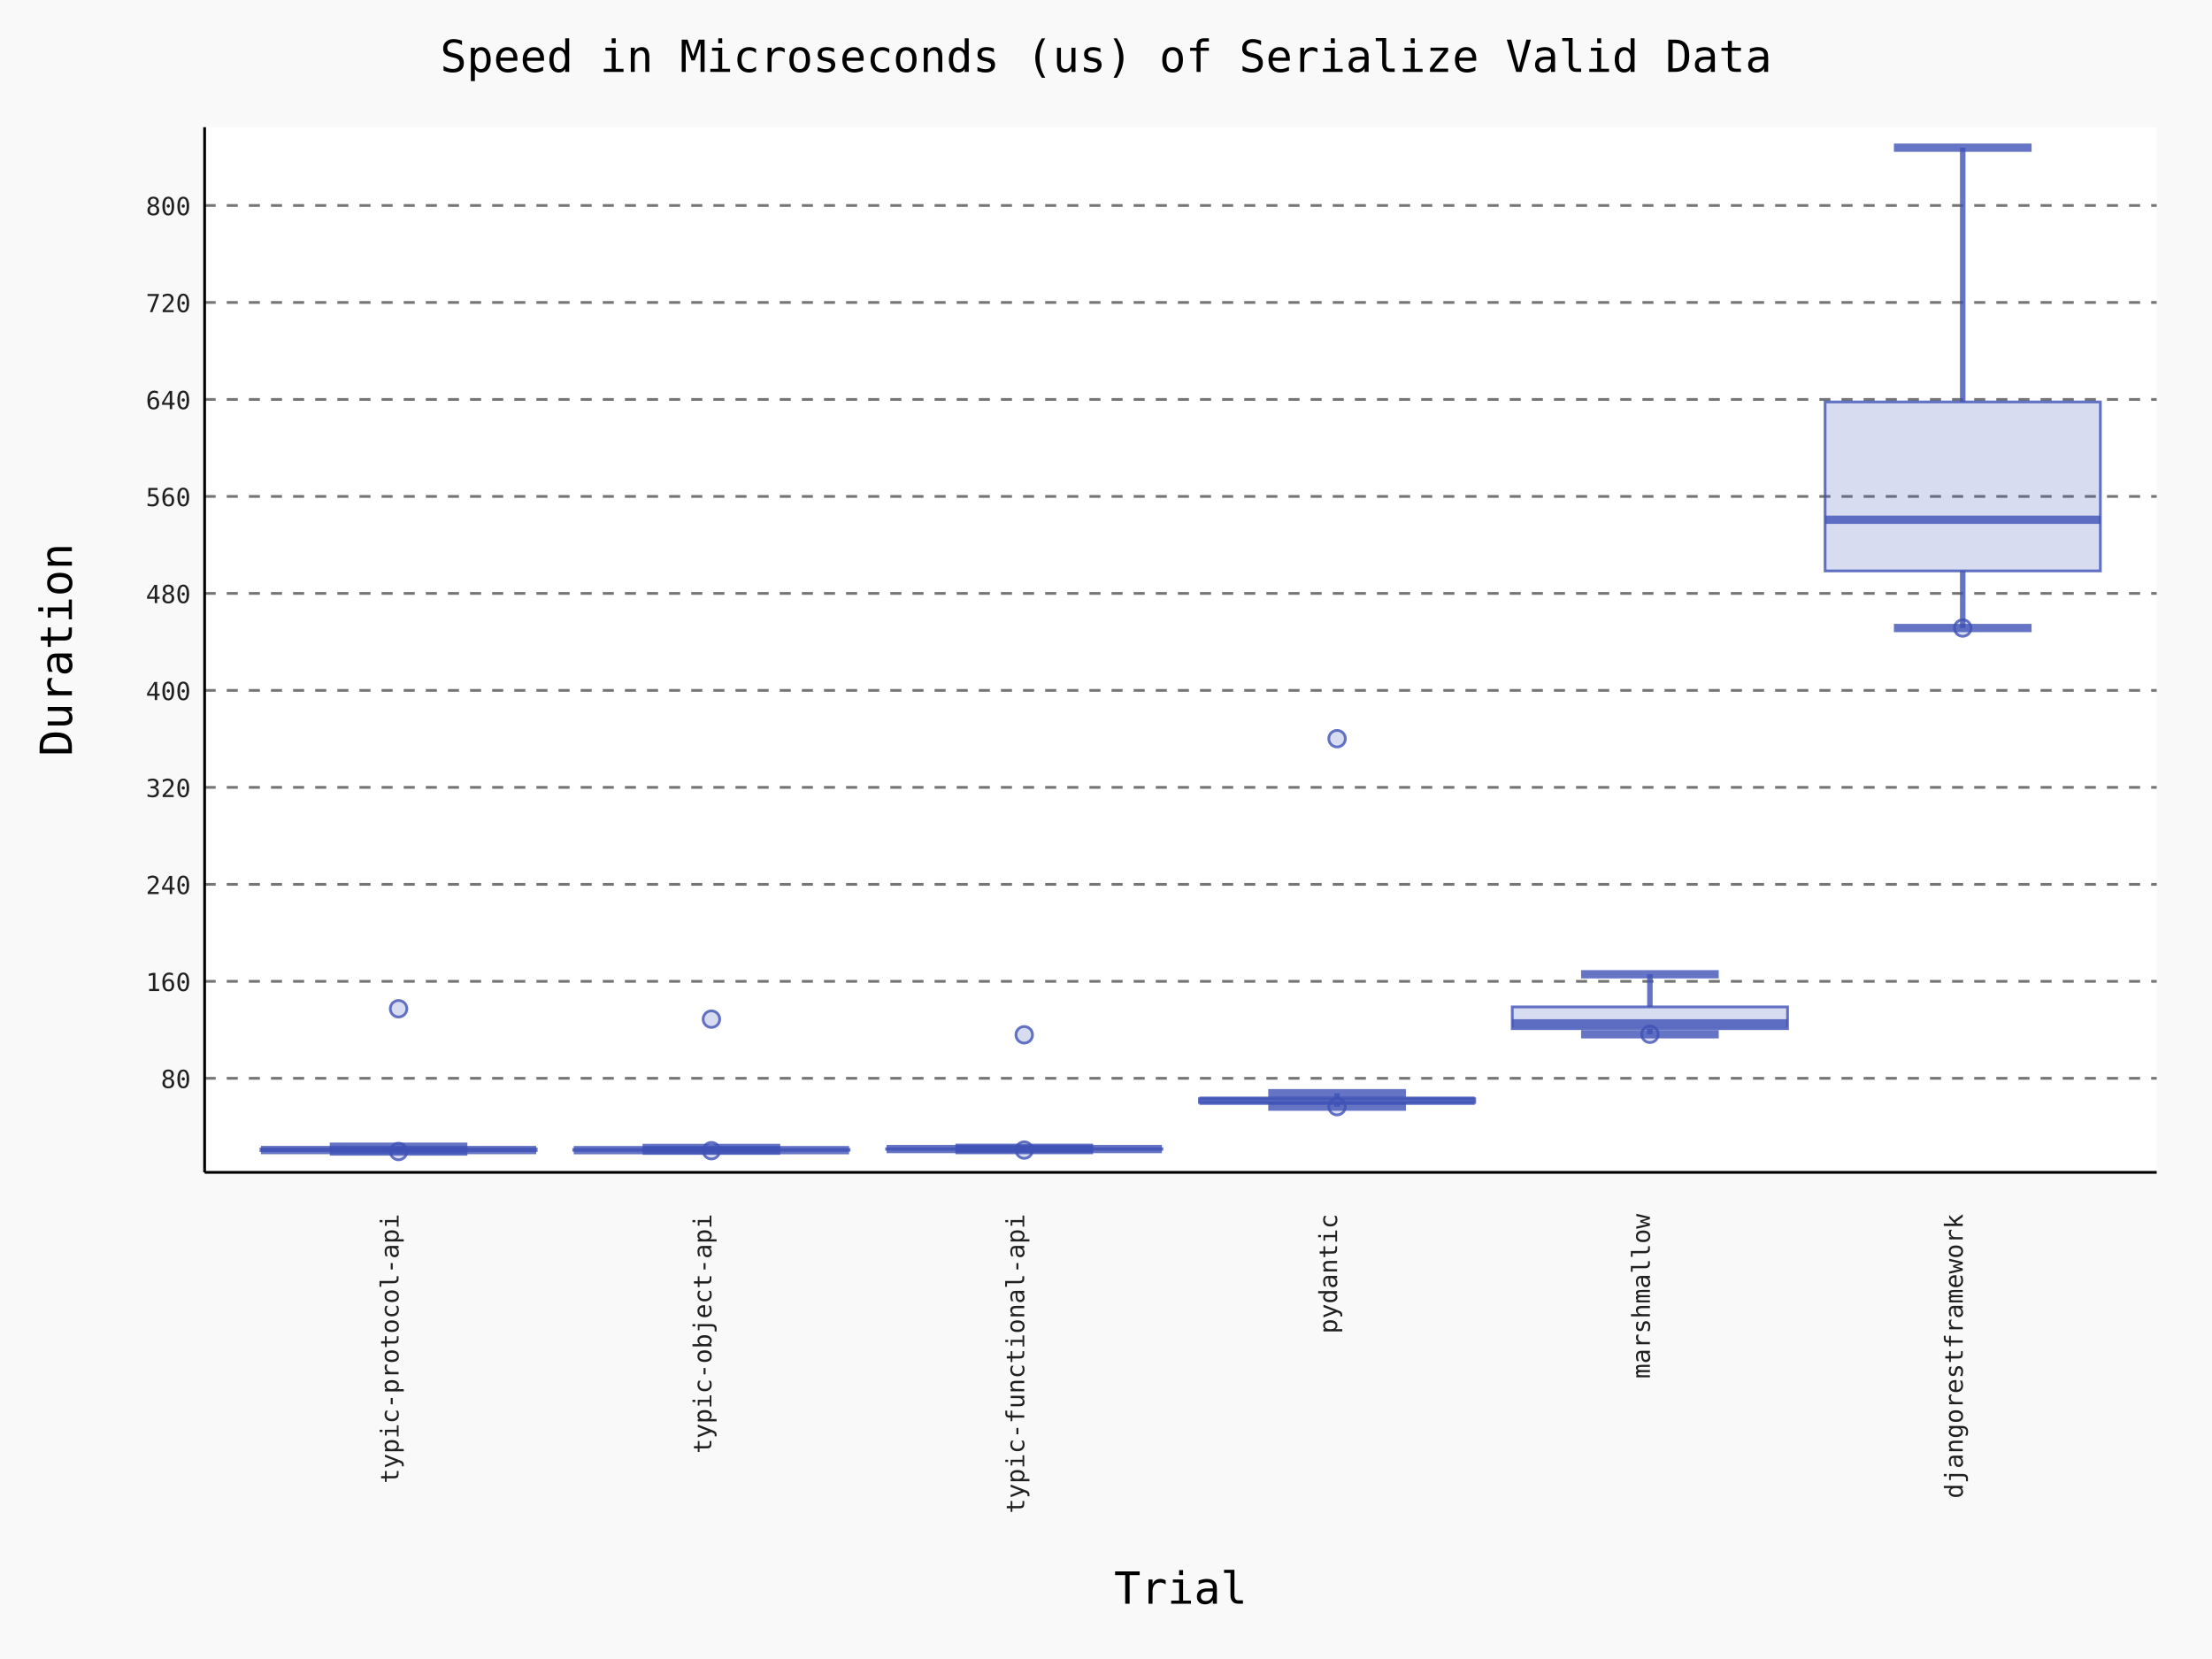
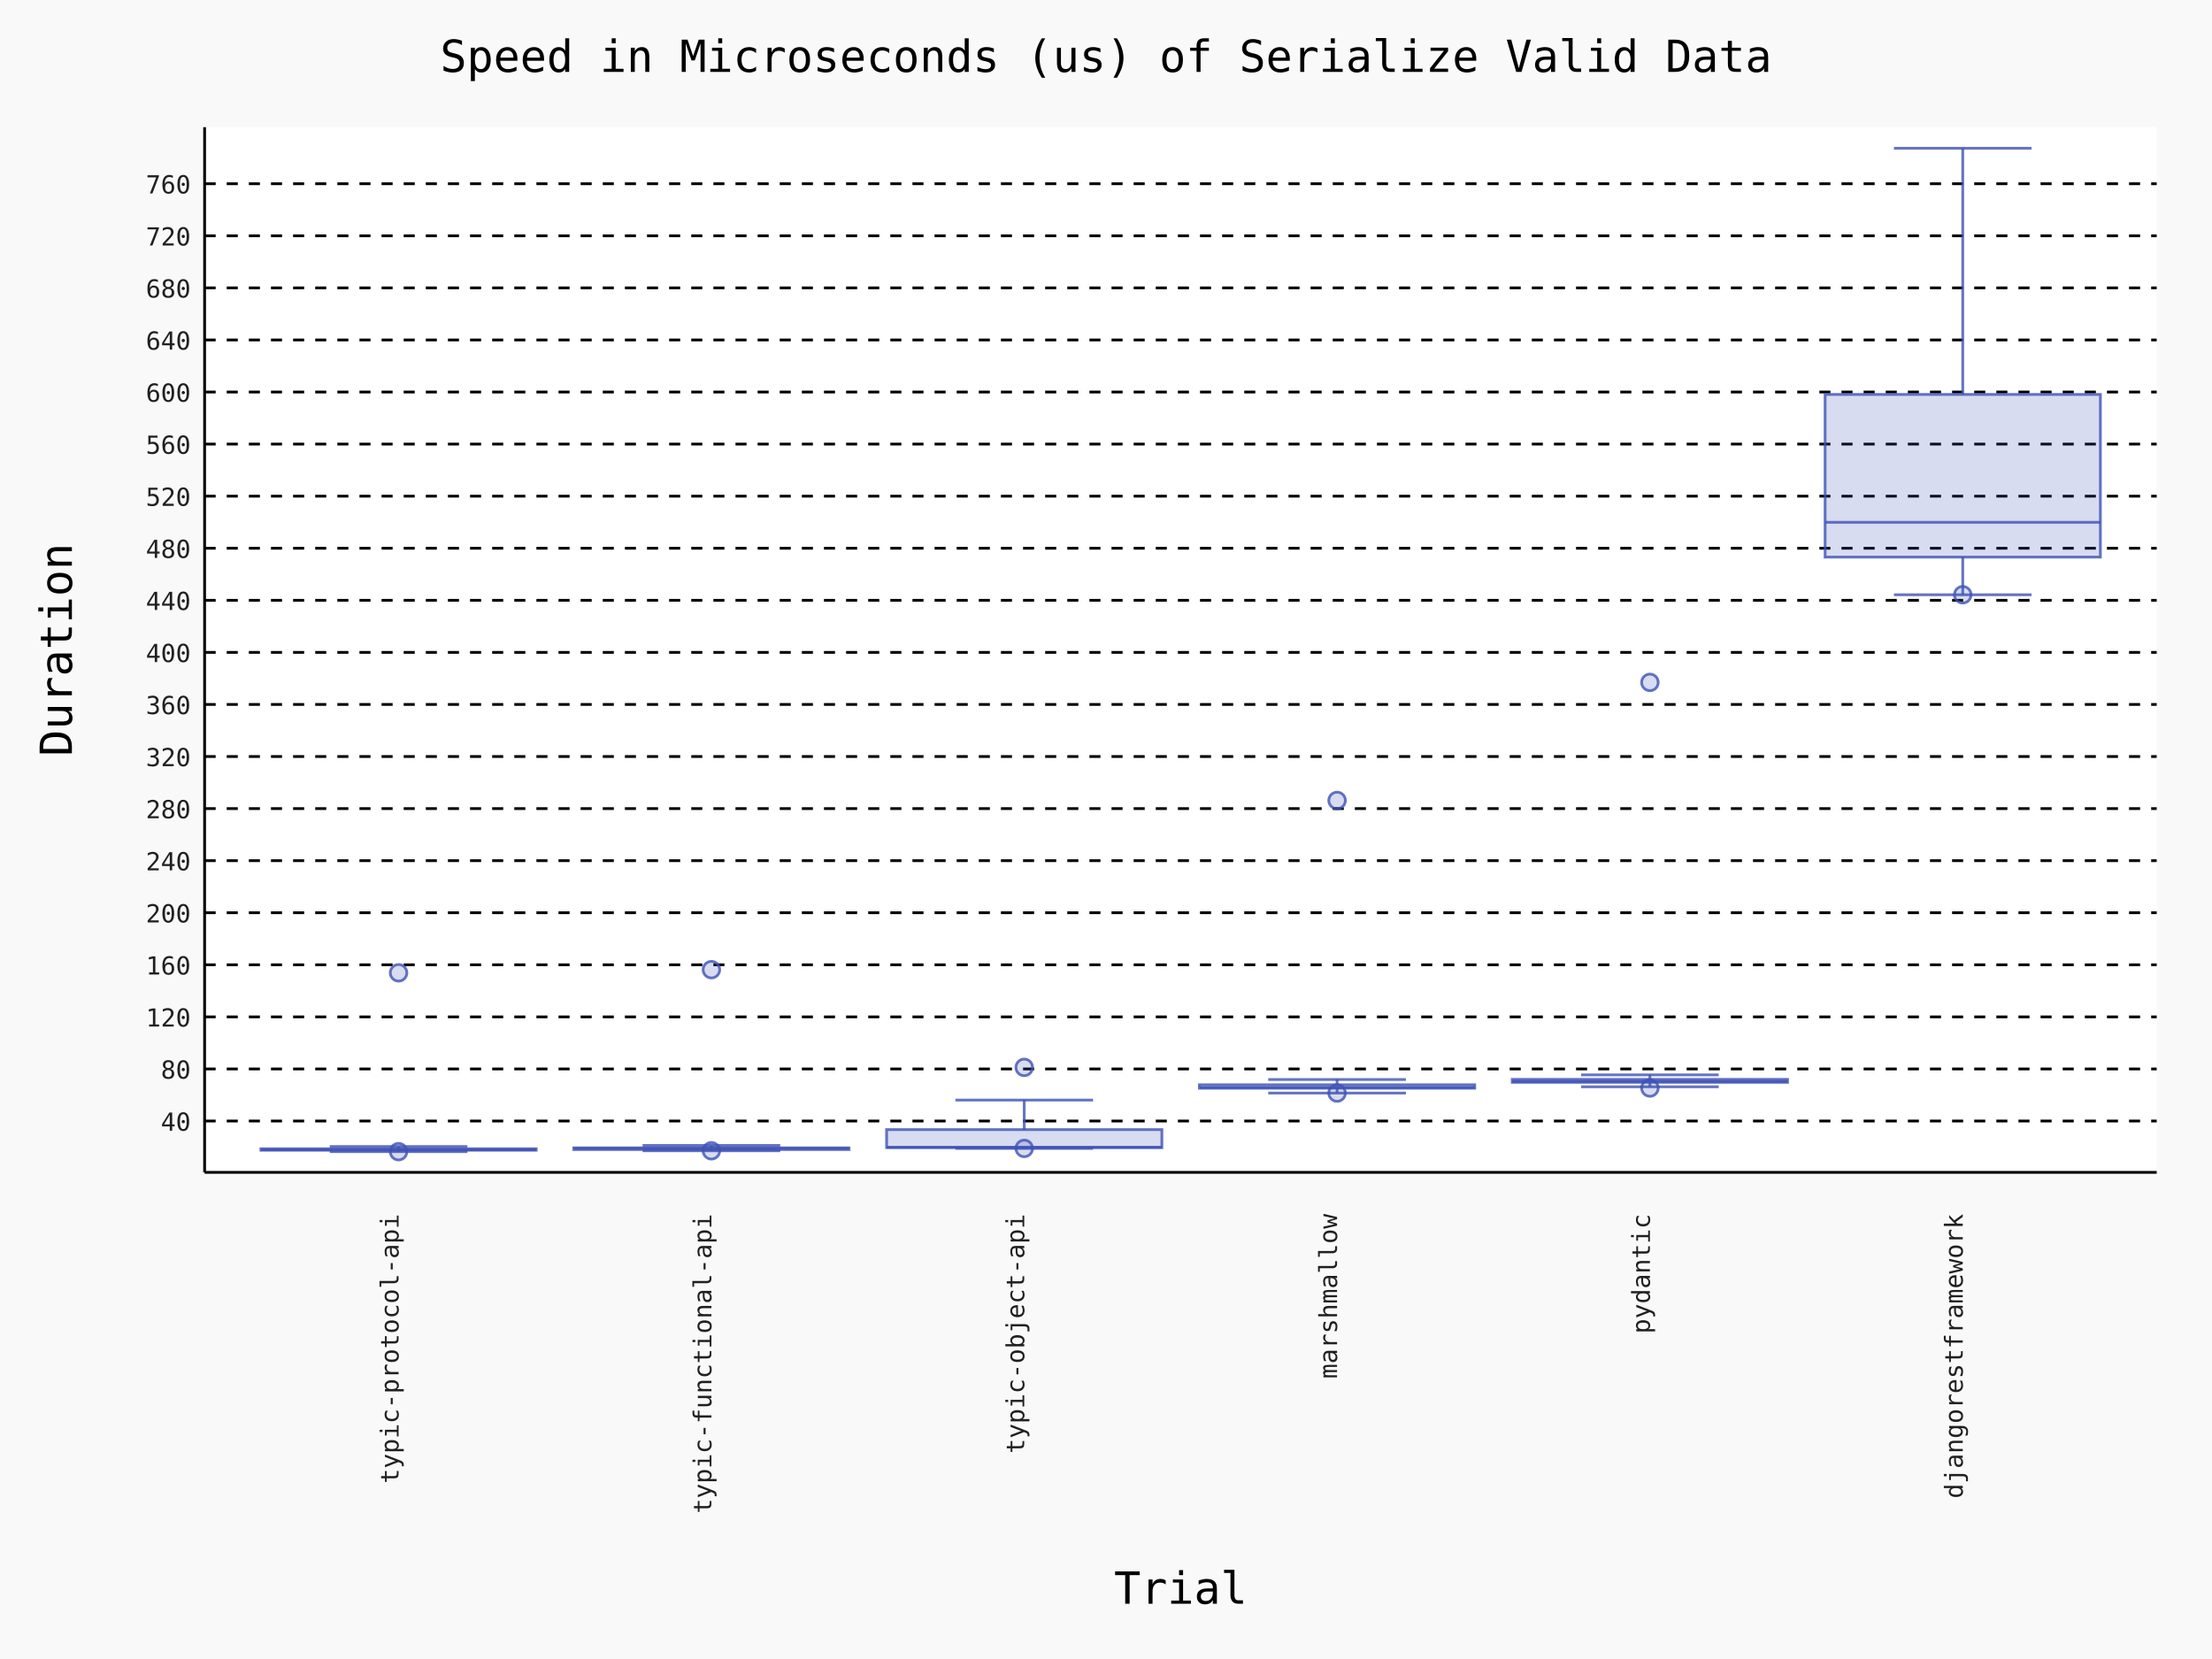
- <svg xmlns="http://www.w3.org/2000/svg" id="chart-265eb2e9-9066-422c-84af-e4e497598ce6" class="pygal-chart" viewBox="0 0 800 600">
+ <svg xmlns="http://www.w3.org/2000/svg" id="chart-747e69dc-222f-4362-8299-47a528251f80" class="pygal-chart" viewBox="0 0 800 600">
  <defs>
-     <style type="text/css">#chart-265eb2e9-9066-422c-84af-e4e497598ce6{-webkit-user-select:none;-webkit-font-smoothing:antialiased;font-family:Consolas,"Deja Vu Sans Mono","Bitstream Vera Sans Mono","Courier New",monospace}#chart-265eb2e9-9066-422c-84af-e4e497598ce6 .title{font-family:Consolas,"Deja Vu Sans Mono","Bitstream Vera Sans Mono","Courier New",monospace;font-size:16px}#chart-265eb2e9-9066-422c-84af-e4e497598ce6 .legends .legend text{font-family:Consolas,"Deja Vu Sans Mono","Bitstream Vera Sans Mono","Courier New",monospace;font-size:14px}#chart-265eb2e9-9066-422c-84af-e4e497598ce6 .axis text{font-family:Consolas,"Deja Vu Sans Mono","Bitstream Vera Sans Mono","Courier New",monospace;font-size:10px}#chart-265eb2e9-9066-422c-84af-e4e497598ce6 .axis text.major{font-family:Consolas,"Deja Vu Sans Mono","Bitstream Vera Sans Mono","Courier New",monospace;font-size:10px}#chart-265eb2e9-9066-422c-84af-e4e497598ce6 .text-overlay text.value{font-family:Consolas,"Deja Vu Sans Mono","Bitstream Vera Sans Mono","Courier New",monospace;font-size:16px}#chart-265eb2e9-9066-422c-84af-e4e497598ce6 .text-overlay text.label{font-family:Consolas,"Deja Vu Sans Mono","Bitstream Vera Sans Mono","Courier New",monospace;font-size:10px}#chart-265eb2e9-9066-422c-84af-e4e497598ce6 .tooltip{font-family:Consolas,"Deja Vu Sans Mono","Bitstream Vera Sans Mono","Courier New",monospace;font-size:14px}#chart-265eb2e9-9066-422c-84af-e4e497598ce6 text.no_data{font-family:Consolas,"Deja Vu Sans Mono","Bitstream Vera Sans Mono","Courier New",monospace;font-size:64px}
- #chart-265eb2e9-9066-422c-84af-e4e497598ce6{background-color:rgba(249,249,249,1)}#chart-265eb2e9-9066-422c-84af-e4e497598ce6 path,#chart-265eb2e9-9066-422c-84af-e4e497598ce6 line,#chart-265eb2e9-9066-422c-84af-e4e497598ce6 rect,#chart-265eb2e9-9066-422c-84af-e4e497598ce6 circle{-webkit-transition:150ms;-moz-transition:150ms;transition:150ms}#chart-265eb2e9-9066-422c-84af-e4e497598ce6 .graph &gt; .background{fill:rgba(249,249,249,1)}#chart-265eb2e9-9066-422c-84af-e4e497598ce6 .plot &gt; .background{fill:rgba(255,255,255,1)}#chart-265eb2e9-9066-422c-84af-e4e497598ce6 .graph{fill:rgba(0,0,0,.87)}#chart-265eb2e9-9066-422c-84af-e4e497598ce6 text.no_data{fill:rgba(0,0,0,1)}#chart-265eb2e9-9066-422c-84af-e4e497598ce6 .title{fill:rgba(0,0,0,1)}#chart-265eb2e9-9066-422c-84af-e4e497598ce6 .legends .legend text{fill:rgba(0,0,0,.87)}#chart-265eb2e9-9066-422c-84af-e4e497598ce6 .legends .legend:hover text{fill:rgba(0,0,0,1)}#chart-265eb2e9-9066-422c-84af-e4e497598ce6 .axis .line{stroke:rgba(0,0,0,1)}#chart-265eb2e9-9066-422c-84af-e4e497598ce6 .axis .guide.line{stroke:rgba(0,0,0,.54)}#chart-265eb2e9-9066-422c-84af-e4e497598ce6 .axis .major.line{stroke:rgba(0,0,0,.87)}#chart-265eb2e9-9066-422c-84af-e4e497598ce6 .axis text.major{fill:rgba(0,0,0,1)}#chart-265eb2e9-9066-422c-84af-e4e497598ce6 .axis.y .guides:hover .guide.line,#chart-265eb2e9-9066-422c-84af-e4e497598ce6 .line-graph .axis.x .guides:hover .guide.line,#chart-265eb2e9-9066-422c-84af-e4e497598ce6 .stackedline-graph .axis.x .guides:hover .guide.line,#chart-265eb2e9-9066-422c-84af-e4e497598ce6 .xy-graph .axis.x .guides:hover .guide.line{stroke:rgba(0,0,0,1)}#chart-265eb2e9-9066-422c-84af-e4e497598ce6 .axis .guides:hover text{fill:rgba(0,0,0,1)}#chart-265eb2e9-9066-422c-84af-e4e497598ce6 .reactive{fill-opacity:.7;stroke-opacity:.8}#chart-265eb2e9-9066-422c-84af-e4e497598ce6 .ci{stroke:rgba(0,0,0,.87)}#chart-265eb2e9-9066-422c-84af-e4e497598ce6 .reactive.active,#chart-265eb2e9-9066-422c-84af-e4e497598ce6 .active .reactive{fill-opacity:.8;stroke-opacity:.9;stroke-width:4}#chart-265eb2e9-9066-422c-84af-e4e497598ce6 .ci .reactive.active{stroke-width:1.5}#chart-265eb2e9-9066-422c-84af-e4e497598ce6 .series text{fill:rgba(0,0,0,1)}#chart-265eb2e9-9066-422c-84af-e4e497598ce6 .tooltip rect{fill:rgba(255,255,255,1);stroke:rgba(0,0,0,1);-webkit-transition:opacity 150ms;-moz-transition:opacity 150ms;transition:opacity 150ms}#chart-265eb2e9-9066-422c-84af-e4e497598ce6 .tooltip .label{fill:rgba(0,0,0,.87)}#chart-265eb2e9-9066-422c-84af-e4e497598ce6 .tooltip .label{fill:rgba(0,0,0,.87)}#chart-265eb2e9-9066-422c-84af-e4e497598ce6 .tooltip .legend{font-size:.8em;fill:rgba(0,0,0,.54)}#chart-265eb2e9-9066-422c-84af-e4e497598ce6 .tooltip .x_label{font-size:.6em;fill:rgba(0,0,0,1)}#chart-265eb2e9-9066-422c-84af-e4e497598ce6 .tooltip .xlink{font-size:.5em;text-decoration:underline}#chart-265eb2e9-9066-422c-84af-e4e497598ce6 .tooltip .value{font-size:1.5em}#chart-265eb2e9-9066-422c-84af-e4e497598ce6 .bound{font-size:.5em}#chart-265eb2e9-9066-422c-84af-e4e497598ce6 .max-value{font-size:.75em;fill:rgba(0,0,0,.54)}#chart-265eb2e9-9066-422c-84af-e4e497598ce6 .map-element{fill:rgba(255,255,255,1);stroke:rgba(0,0,0,.54) !important}#chart-265eb2e9-9066-422c-84af-e4e497598ce6 .map-element .reactive{fill-opacity:inherit;stroke-opacity:inherit}#chart-265eb2e9-9066-422c-84af-e4e497598ce6 .color-0,#chart-265eb2e9-9066-422c-84af-e4e497598ce6 .color-0 a:visited{stroke:#3F51B5;fill:#3F51B5}#chart-265eb2e9-9066-422c-84af-e4e497598ce6 .color-1,#chart-265eb2e9-9066-422c-84af-e4e497598ce6 .color-1 a:visited{stroke:#3F51B5;fill:#3F51B5}#chart-265eb2e9-9066-422c-84af-e4e497598ce6 .color-2,#chart-265eb2e9-9066-422c-84af-e4e497598ce6 .color-2 a:visited{stroke:#3F51B5;fill:#3F51B5}#chart-265eb2e9-9066-422c-84af-e4e497598ce6 .color-3,#chart-265eb2e9-9066-422c-84af-e4e497598ce6 .color-3 a:visited{stroke:#3F51B5;fill:#3F51B5}#chart-265eb2e9-9066-422c-84af-e4e497598ce6 .color-4,#chart-265eb2e9-9066-422c-84af-e4e497598ce6 .color-4 a:visited{stroke:#3F51B5;fill:#3F51B5}#chart-265eb2e9-9066-422c-84af-e4e497598ce6 .color-5,#chart-265eb2e9-9066-422c-84af-e4e497598ce6 .color-5 a:visited{stroke:#3F51B5;fill:#3F51B5}#chart-265eb2e9-9066-422c-84af-e4e497598ce6 .text-overlay .color-0 text{fill:black}#chart-265eb2e9-9066-422c-84af-e4e497598ce6 .text-overlay .color-1 text{fill:black}#chart-265eb2e9-9066-422c-84af-e4e497598ce6 .text-overlay .color-2 text{fill:black}#chart-265eb2e9-9066-422c-84af-e4e497598ce6 .text-overlay .color-3 text{fill:black}#chart-265eb2e9-9066-422c-84af-e4e497598ce6 .text-overlay .color-4 text{fill:black}#chart-265eb2e9-9066-422c-84af-e4e497598ce6 .text-overlay .color-5 text{fill:black}
- #chart-265eb2e9-9066-422c-84af-e4e497598ce6 text.no_data{text-anchor:middle}#chart-265eb2e9-9066-422c-84af-e4e497598ce6 .guide.line{fill:none}#chart-265eb2e9-9066-422c-84af-e4e497598ce6 .centered{text-anchor:middle}#chart-265eb2e9-9066-422c-84af-e4e497598ce6 .title{text-anchor:middle}#chart-265eb2e9-9066-422c-84af-e4e497598ce6 .legends .legend text{fill-opacity:1}#chart-265eb2e9-9066-422c-84af-e4e497598ce6 .axis.x text{text-anchor:middle}#chart-265eb2e9-9066-422c-84af-e4e497598ce6 .axis.x:not(.web) text[transform]{text-anchor:start}#chart-265eb2e9-9066-422c-84af-e4e497598ce6 .axis.x:not(.web) text[transform].backwards{text-anchor:end}#chart-265eb2e9-9066-422c-84af-e4e497598ce6 .axis.y text{text-anchor:end}#chart-265eb2e9-9066-422c-84af-e4e497598ce6 .axis.y text[transform].backwards{text-anchor:start}#chart-265eb2e9-9066-422c-84af-e4e497598ce6 .axis.y2 text{text-anchor:start}#chart-265eb2e9-9066-422c-84af-e4e497598ce6 .axis.y2 text[transform].backwards{text-anchor:end}#chart-265eb2e9-9066-422c-84af-e4e497598ce6 .axis .guide.line{stroke-dasharray:4,4}#chart-265eb2e9-9066-422c-84af-e4e497598ce6 .axis .major.guide.line{stroke-dasharray:6,6}#chart-265eb2e9-9066-422c-84af-e4e497598ce6 .horizontal .axis.y .guide.line,#chart-265eb2e9-9066-422c-84af-e4e497598ce6 .horizontal .axis.y2 .guide.line,#chart-265eb2e9-9066-422c-84af-e4e497598ce6 .vertical .axis.x .guide.line{opacity:0}#chart-265eb2e9-9066-422c-84af-e4e497598ce6 .horizontal .axis.always_show .guide.line,#chart-265eb2e9-9066-422c-84af-e4e497598ce6 .vertical .axis.always_show .guide.line{opacity:1 !important}#chart-265eb2e9-9066-422c-84af-e4e497598ce6 .axis.y .guides:hover .guide.line,#chart-265eb2e9-9066-422c-84af-e4e497598ce6 .axis.y2 .guides:hover .guide.line,#chart-265eb2e9-9066-422c-84af-e4e497598ce6 .axis.x .guides:hover .guide.line{opacity:1}#chart-265eb2e9-9066-422c-84af-e4e497598ce6 .axis .guides:hover text{opacity:1}#chart-265eb2e9-9066-422c-84af-e4e497598ce6 .nofill{fill:none}#chart-265eb2e9-9066-422c-84af-e4e497598ce6 .subtle-fill{fill-opacity:.2}#chart-265eb2e9-9066-422c-84af-e4e497598ce6 .dot{stroke-width:1px;fill-opacity:1}#chart-265eb2e9-9066-422c-84af-e4e497598ce6 .dot.active{stroke-width:5px}#chart-265eb2e9-9066-422c-84af-e4e497598ce6 .dot.negative{fill:transparent}#chart-265eb2e9-9066-422c-84af-e4e497598ce6 text,#chart-265eb2e9-9066-422c-84af-e4e497598ce6 tspan{stroke:none !important}#chart-265eb2e9-9066-422c-84af-e4e497598ce6 .series text.active{opacity:1}#chart-265eb2e9-9066-422c-84af-e4e497598ce6 .tooltip rect{fill-opacity:.95;stroke-width:.5}#chart-265eb2e9-9066-422c-84af-e4e497598ce6 .tooltip text{fill-opacity:1}#chart-265eb2e9-9066-422c-84af-e4e497598ce6 .showable{visibility:hidden}#chart-265eb2e9-9066-422c-84af-e4e497598ce6 .showable.shown{visibility:visible}#chart-265eb2e9-9066-422c-84af-e4e497598ce6 .gauge-background{fill:rgba(229,229,229,1);stroke:none}#chart-265eb2e9-9066-422c-84af-e4e497598ce6 .bg-lines{stroke:rgba(249,249,249,1);stroke-width:2px}
+     <style type="text/css">#chart-747e69dc-222f-4362-8299-47a528251f80{-webkit-user-select:none;-webkit-font-smoothing:antialiased;font-family:Consolas,"Deja Vu Sans Mono","Bitstream Vera Sans Mono","Courier New",monospace}#chart-747e69dc-222f-4362-8299-47a528251f80 .title{font-family:Consolas,"Deja Vu Sans Mono","Bitstream Vera Sans Mono","Courier New",monospace;font-size:16px}#chart-747e69dc-222f-4362-8299-47a528251f80 .legends .legend text{font-family:Consolas,"Deja Vu Sans Mono","Bitstream Vera Sans Mono","Courier New",monospace;font-size:14px}#chart-747e69dc-222f-4362-8299-47a528251f80 .axis text{font-family:Consolas,"Deja Vu Sans Mono","Bitstream Vera Sans Mono","Courier New",monospace;font-size:10px}#chart-747e69dc-222f-4362-8299-47a528251f80 .axis text.major{font-family:Consolas,"Deja Vu Sans Mono","Bitstream Vera Sans Mono","Courier New",monospace;font-size:10px}#chart-747e69dc-222f-4362-8299-47a528251f80 .text-overlay text.value{font-family:Consolas,"Deja Vu Sans Mono","Bitstream Vera Sans Mono","Courier New",monospace;font-size:16px}#chart-747e69dc-222f-4362-8299-47a528251f80 .text-overlay text.label{font-family:Consolas,"Deja Vu Sans Mono","Bitstream Vera Sans Mono","Courier New",monospace;font-size:10px}#chart-747e69dc-222f-4362-8299-47a528251f80 .tooltip{font-family:Consolas,"Deja Vu Sans Mono","Bitstream Vera Sans Mono","Courier New",monospace;font-size:14px}#chart-747e69dc-222f-4362-8299-47a528251f80 text.no_data{font-family:Consolas,"Deja Vu Sans Mono","Bitstream Vera Sans Mono","Courier New",monospace;font-size:64px}
+ #chart-747e69dc-222f-4362-8299-47a528251f80{background-color:rgba(249,249,249,1)}#chart-747e69dc-222f-4362-8299-47a528251f80 path,#chart-747e69dc-222f-4362-8299-47a528251f80 line,#chart-747e69dc-222f-4362-8299-47a528251f80 rect,#chart-747e69dc-222f-4362-8299-47a528251f80 circle{-webkit-transition:150ms;-moz-transition:150ms;transition:150ms}#chart-747e69dc-222f-4362-8299-47a528251f80 .graph &gt; .background{fill:rgba(249,249,249,1)}#chart-747e69dc-222f-4362-8299-47a528251f80 .plot &gt; .background{fill:rgba(255,255,255,1)}#chart-747e69dc-222f-4362-8299-47a528251f80 .graph{fill:rgba(0,0,0,.87)}#chart-747e69dc-222f-4362-8299-47a528251f80 text.no_data{fill:rgba(0,0,0,1)}#chart-747e69dc-222f-4362-8299-47a528251f80 .title{fill:rgba(0,0,0,1)}#chart-747e69dc-222f-4362-8299-47a528251f80 .legends .legend text{fill:rgba(0,0,0,.87)}#chart-747e69dc-222f-4362-8299-47a528251f80 .legends .legend:hover text{fill:rgba(0,0,0,1)}#chart-747e69dc-222f-4362-8299-47a528251f80 .axis .line{stroke:rgba(0,0,0,1)}#chart-747e69dc-222f-4362-8299-47a528251f80 .axis .guide.line{stroke:rgba(0,0,0,.54)}#chart-747e69dc-222f-4362-8299-47a528251f80 .axis .major.line{stroke:rgba(0,0,0,.87)}#chart-747e69dc-222f-4362-8299-47a528251f80 .axis text.major{fill:rgba(0,0,0,1)}#chart-747e69dc-222f-4362-8299-47a528251f80 .axis.y .guides:hover .guide.line,#chart-747e69dc-222f-4362-8299-47a528251f80 .line-graph .axis.x .guides:hover .guide.line,#chart-747e69dc-222f-4362-8299-47a528251f80 .stackedline-graph .axis.x .guides:hover .guide.line,#chart-747e69dc-222f-4362-8299-47a528251f80 .xy-graph .axis.x .guides:hover .guide.line{stroke:rgba(0,0,0,1)}#chart-747e69dc-222f-4362-8299-47a528251f80 .axis .guides:hover text{fill:rgba(0,0,0,1)}#chart-747e69dc-222f-4362-8299-47a528251f80 .reactive{fill-opacity:.7;stroke-opacity:.8;stroke-width:1}#chart-747e69dc-222f-4362-8299-47a528251f80 .ci{stroke:rgba(0,0,0,.87)}#chart-747e69dc-222f-4362-8299-47a528251f80 .reactive.active,#chart-747e69dc-222f-4362-8299-47a528251f80 .active .reactive{fill-opacity:.8;stroke-opacity:.9;stroke-width:4}#chart-747e69dc-222f-4362-8299-47a528251f80 .ci .reactive.active{stroke-width:1.5}#chart-747e69dc-222f-4362-8299-47a528251f80 .series text{fill:rgba(0,0,0,1)}#chart-747e69dc-222f-4362-8299-47a528251f80 .tooltip rect{fill:rgba(255,255,255,1);stroke:rgba(0,0,0,1);-webkit-transition:opacity 150ms;-moz-transition:opacity 150ms;transition:opacity 150ms}#chart-747e69dc-222f-4362-8299-47a528251f80 .tooltip .label{fill:rgba(0,0,0,.87)}#chart-747e69dc-222f-4362-8299-47a528251f80 .tooltip .label{fill:rgba(0,0,0,.87)}#chart-747e69dc-222f-4362-8299-47a528251f80 .tooltip .legend{font-size:.8em;fill:rgba(0,0,0,.54)}#chart-747e69dc-222f-4362-8299-47a528251f80 .tooltip .x_label{font-size:.6em;fill:rgba(0,0,0,1)}#chart-747e69dc-222f-4362-8299-47a528251f80 .tooltip .xlink{font-size:.5em;text-decoration:underline}#chart-747e69dc-222f-4362-8299-47a528251f80 .tooltip .value{font-size:1.5em}#chart-747e69dc-222f-4362-8299-47a528251f80 .bound{font-size:.5em}#chart-747e69dc-222f-4362-8299-47a528251f80 .max-value{font-size:.75em;fill:rgba(0,0,0,.54)}#chart-747e69dc-222f-4362-8299-47a528251f80 .map-element{fill:rgba(255,255,255,1);stroke:rgba(0,0,0,.54) !important}#chart-747e69dc-222f-4362-8299-47a528251f80 .map-element .reactive{fill-opacity:inherit;stroke-opacity:inherit}#chart-747e69dc-222f-4362-8299-47a528251f80 .color-0,#chart-747e69dc-222f-4362-8299-47a528251f80 .color-0 a:visited{stroke:#3F51B5;fill:#3F51B5}#chart-747e69dc-222f-4362-8299-47a528251f80 .color-1,#chart-747e69dc-222f-4362-8299-47a528251f80 .color-1 a:visited{stroke:#3F51B5;fill:#3F51B5}#chart-747e69dc-222f-4362-8299-47a528251f80 .color-2,#chart-747e69dc-222f-4362-8299-47a528251f80 .color-2 a:visited{stroke:#3F51B5;fill:#3F51B5}#chart-747e69dc-222f-4362-8299-47a528251f80 .color-3,#chart-747e69dc-222f-4362-8299-47a528251f80 .color-3 a:visited{stroke:#3F51B5;fill:#3F51B5}#chart-747e69dc-222f-4362-8299-47a528251f80 .color-4,#chart-747e69dc-222f-4362-8299-47a528251f80 .color-4 a:visited{stroke:#3F51B5;fill:#3F51B5}#chart-747e69dc-222f-4362-8299-47a528251f80 .color-5,#chart-747e69dc-222f-4362-8299-47a528251f80 .color-5 a:visited{stroke:#3F51B5;fill:#3F51B5}#chart-747e69dc-222f-4362-8299-47a528251f80 .text-overlay .color-0 text{fill:black}#chart-747e69dc-222f-4362-8299-47a528251f80 .text-overlay .color-1 text{fill:black}#chart-747e69dc-222f-4362-8299-47a528251f80 .text-overlay .color-2 text{fill:black}#chart-747e69dc-222f-4362-8299-47a528251f80 .text-overlay .color-3 text{fill:black}#chart-747e69dc-222f-4362-8299-47a528251f80 .text-overlay .color-4 text{fill:black}#chart-747e69dc-222f-4362-8299-47a528251f80 .text-overlay .color-5 text{fill:black}
+ #chart-747e69dc-222f-4362-8299-47a528251f80 text.no_data{text-anchor:middle}#chart-747e69dc-222f-4362-8299-47a528251f80 .guide.line{fill:none}#chart-747e69dc-222f-4362-8299-47a528251f80 .centered{text-anchor:middle}#chart-747e69dc-222f-4362-8299-47a528251f80 .title{text-anchor:middle}#chart-747e69dc-222f-4362-8299-47a528251f80 .legends .legend text{fill-opacity:1}#chart-747e69dc-222f-4362-8299-47a528251f80 .axis.x text{text-anchor:middle}#chart-747e69dc-222f-4362-8299-47a528251f80 .axis.x:not(.web) text[transform]{text-anchor:start}#chart-747e69dc-222f-4362-8299-47a528251f80 .axis.x:not(.web) text[transform].backwards{text-anchor:end}#chart-747e69dc-222f-4362-8299-47a528251f80 .axis.y text{text-anchor:end}#chart-747e69dc-222f-4362-8299-47a528251f80 .axis.y text[transform].backwards{text-anchor:start}#chart-747e69dc-222f-4362-8299-47a528251f80 .axis.y2 text{text-anchor:start}#chart-747e69dc-222f-4362-8299-47a528251f80 .axis.y2 text[transform].backwards{text-anchor:end}#chart-747e69dc-222f-4362-8299-47a528251f80 .axis .guide.line{stroke-dasharray:4,4;stroke:black}#chart-747e69dc-222f-4362-8299-47a528251f80 .axis .major.guide.line{stroke-dasharray:6,6;stroke:black}#chart-747e69dc-222f-4362-8299-47a528251f80 .horizontal .axis.y .guide.line,#chart-747e69dc-222f-4362-8299-47a528251f80 .horizontal .axis.y2 .guide.line,#chart-747e69dc-222f-4362-8299-47a528251f80 .vertical .axis.x .guide.line{opacity:0}#chart-747e69dc-222f-4362-8299-47a528251f80 .horizontal .axis.always_show .guide.line,#chart-747e69dc-222f-4362-8299-47a528251f80 .vertical .axis.always_show .guide.line{opacity:1 !important}#chart-747e69dc-222f-4362-8299-47a528251f80 .axis.y .guides:hover .guide.line,#chart-747e69dc-222f-4362-8299-47a528251f80 .axis.y2 .guides:hover .guide.line,#chart-747e69dc-222f-4362-8299-47a528251f80 .axis.x .guides:hover .guide.line{opacity:1}#chart-747e69dc-222f-4362-8299-47a528251f80 .axis .guides:hover text{opacity:1}#chart-747e69dc-222f-4362-8299-47a528251f80 .nofill{fill:none}#chart-747e69dc-222f-4362-8299-47a528251f80 .subtle-fill{fill-opacity:.2}#chart-747e69dc-222f-4362-8299-47a528251f80 .dot{stroke-width:1px;fill-opacity:1;stroke-opacity:1}#chart-747e69dc-222f-4362-8299-47a528251f80 .dot.active{stroke-width:5px}#chart-747e69dc-222f-4362-8299-47a528251f80 .dot.negative{fill:transparent}#chart-747e69dc-222f-4362-8299-47a528251f80 text,#chart-747e69dc-222f-4362-8299-47a528251f80 tspan{stroke:none !important}#chart-747e69dc-222f-4362-8299-47a528251f80 .series text.active{opacity:1}#chart-747e69dc-222f-4362-8299-47a528251f80 .tooltip rect{fill-opacity:.95;stroke-width:.5}#chart-747e69dc-222f-4362-8299-47a528251f80 .tooltip text{fill-opacity:1}#chart-747e69dc-222f-4362-8299-47a528251f80 .showable{visibility:hidden}#chart-747e69dc-222f-4362-8299-47a528251f80 .showable.shown{visibility:visible}#chart-747e69dc-222f-4362-8299-47a528251f80 .gauge-background{fill:rgba(229,229,229,1);stroke:none}#chart-747e69dc-222f-4362-8299-47a528251f80 .bg-lines{stroke:rgba(249,249,249,1);stroke-width:2px}
.tooltip .value{font-size:1em !important}.axis text{font-size:9px !important}</style>
  </defs>
  <g class="graph custombox-graph vertical">
    <rect x="0" y="0" width="800" height="600" class="background" />
    <g transform="translate(74, 46)" class="plot">
      <rect x="0" y="0" width="706.0" height="378.0" class="background" />
      <g class="axis y always_show">
        <path d="M0 378 h706" class="line" />
        <g class="guides">
-           <path d="M0 343.986 h706" class="guide line" />
-           <text x="-5" y="347.486" class="">80</text>
-         </g>
-         <g class="guides">
-           <path d="M0 308.912 h706" class="guide line" />
-           <text x="-5" y="312.412" class="">160</text>
-         </g>
-         <g class="guides">
-           <path d="M0 273.837 h706" class="guide line" />
-           <text x="-5" y="277.337" class="">240</text>
-         </g>
-         <g class="guides">
-           <path d="M0 238.762 h706" class="guide line" />
-           <text x="-5" y="242.262" class="">320</text>
-         </g>
-         <g class="guides">
-           <path d="M0 203.688 h706" class="guide line" />
-           <text x="-5" y="207.188" class="">400</text>
-         </g>
-         <g class="guides">
-           <path d="M0 168.613 h706" class="guide line" />
-           <text x="-5" y="172.113" class="">480</text>
-         </g>
-         <g class="guides">
-           <path d="M0 133.538 h706" class="guide line" />
-           <text x="-5" y="137.038" class="">560</text>
-         </g>
-         <g class="guides">
-           <path d="M0 98.463 h706" class="guide line" />
-           <text x="-5" y="101.963" class="">640</text>
-         </g>
-         <g class="guides">
-           <path d="M0 63.389 h706" class="guide line" />
-           <text x="-5" y="66.889" class="">720</text>
-         </g>
-         <g class="guides">
-           <path d="M0 28.314 h706" class="guide line" />
-           <text x="-5" y="31.814" class="">800</text>
+           <path d="M0 359.431 h706" class="guide line" />
+           <text x="-5" y="362.931" class="">40</text>
+         </g>
+         <g class="guides">
+           <path d="M0 340.599 h706" class="guide line" />
+           <text x="-5" y="344.099" class="">80</text>
+         </g>
+         <g class="guides">
+           <path d="M0 321.767 h706" class="guide line" />
+           <text x="-5" y="325.267" class="">120</text>
+         </g>
+         <g class="guides">
+           <path d="M0 302.935 h706" class="guide line" />
+           <text x="-5" y="306.435" class="">160</text>
+         </g>
+         <g class="guides">
+           <path d="M0 284.103 h706" class="guide line" />
+           <text x="-5" y="287.603" class="">200</text>
+         </g>
+         <g class="guides">
+           <path d="M0 265.27 h706" class="guide line" />
+           <text x="-5" y="268.77" class="">240</text>
+         </g>
+         <g class="guides">
+           <path d="M0 246.438 h706" class="guide line" />
+           <text x="-5" y="249.938" class="">280</text>
+         </g>
+         <g class="guides">
+           <path d="M0 227.606 h706" class="guide line" />
+           <text x="-5" y="231.106" class="">320</text>
+         </g>
+         <g class="guides">
+           <path d="M0 208.774 h706" class="guide line" />
+           <text x="-5" y="212.274" class="">360</text>
+         </g>
+         <g class="guides">
+           <path d="M0 189.942 h706" class="guide line" />
+           <text x="-5" y="193.442" class="">400</text>
+         </g>
+         <g class="guides">
+           <path d="M0 171.109 h706" class="guide line" />
+           <text x="-5" y="174.609" class="">440</text>
+         </g>
+         <g class="guides">
+           <path d="M0 152.277 h706" class="guide line" />
+           <text x="-5" y="155.777" class="">480</text>
+         </g>
+         <g class="guides">
+           <path d="M0 133.445 h706" class="guide line" />
+           <text x="-5" y="136.945" class="">520</text>
+         </g>
+         <g class="guides">
+           <path d="M0 114.613 h706" class="guide line" />
+           <text x="-5" y="118.113" class="">560</text>
+         </g>
+         <g class="guides">
+           <path d="M0 95.781 h706" class="guide line" />
+           <text x="-5" y="99.281" class="">600</text>
+         </g>
+         <g class="guides">
+           <path d="M0 76.948 h706" class="guide line" />
+           <text x="-5" y="80.448" class="">640</text>
+         </g>
+         <g class="guides">
+           <path d="M0 58.116 h706" class="guide line" />
+           <text x="-5" y="61.616" class="">680</text>
+         </g>
+         <g class="guides">
+           <path d="M0 39.284 h706" class="guide line" />
+           <text x="-5" y="42.784" class="">720</text>
+         </g>
+         <g class="guides">
+           <path d="M0 20.452 h706" class="guide line" />
+           <text x="-5" y="23.952" class="">760</text>
        </g>
      </g>
      <g class="axis x">
        <path d="M0 0 v378" class="line" />
        <g class="guides">
          <path d="M70.147 0 v378" class="guide line" />
          <text x="70.147" y="393.0" class="backwards" transform="rotate(270 70.14744 393)">typic-protocol-api</text>
        </g>
        <g class="guides">
          <path d="M183.288 0 v378" class="guide line" />
-           <text x="183.288" y="393.0" class="backwards" transform="rotate(270 183.2885 393)">typic-object-api</text>
+           <text x="183.288" y="393.0" class="backwards" transform="rotate(270 183.2885 393)">typic-functional-api</text>
        </g>
        <g class="guides">
          <path d="M296.429 0 v378" class="guide line" />
-           <text x="296.429" y="393.0" class="backwards" transform="rotate(270 296.4295 393)">typic-functional-api</text>
+           <text x="296.429" y="393.0" class="backwards" transform="rotate(270 296.4295 393)">typic-object-api</text>
        </g>
        <g class="guides">
          <path d="M409.571 0 v378" class="guide line" />
-           <text x="409.571" y="393.0" class="backwards" transform="rotate(270 409.5705 393)">pydantic</text>
+           <text x="409.571" y="393.0" class="backwards" transform="rotate(270 409.5705 393)">marshmallow</text>
        </g>
        <g class="guides">
          <path d="M522.712 0 v378" class="guide line" />
-           <text x="522.712" y="393.0" class="backwards" transform="rotate(270 522.7115 393)">marshmallow</text>
+           <text x="522.712" y="393.0" class="backwards" transform="rotate(270 522.7115 393)">pydantic</text>
        </g>
        <g class="guides">
          <path d="M635.853 0 v378" class="guide line" />
          <text x="635.853" y="393.0" class="backwards" transform="rotate(270 635.8526 393)">djangorestframework</text>
        </g>
      </g>
      <g class="series serie-0 color-0">
        <g class="boxes">
          <g class="box">
-             <path stroke-width="3" d="M45.256 370.462 L95.038 370.462" class="reactive tooltip-trigger" />
-             <path stroke-width="3" d="M20.365 369.925 L119.929 369.925" class="reactive tooltip-trigger" />
-             <path stroke-width="3" d="M45.256 368.733 L95.038 368.733" class="reactive tooltip-trigger" />
-             <path stroke-width="2" d="M70.147 370.462 L70.147 370.116" class="reactive tooltip-trigger" />
-             <path stroke-width="2" d="M70.147 368.733 L70.147 369.564" class="reactive tooltip-trigger" />
-             <rect x="20.365" y="369.564" height="0.553" width="99.564" class="subtle-fill reactive tooltip-trigger" />
-             <circle cx="70.147" cy="370.462" r="3" class="subtle-fill reactive tooltip-trigger" />
-             <circle cx="70.147" cy="318.825" r="3" class="subtle-fill reactive tooltip-trigger" />
+             <path stroke-width="3" d="M45.256 370.508 L95.038 370.508" class="reactive tooltip-trigger" />
+             <path stroke-width="3" d="M20.365 369.816 L119.929 369.816" class="reactive tooltip-trigger" />
+             <path stroke-width="3" d="M45.256 368.652 L95.038 368.652" class="reactive tooltip-trigger" />
+             <path stroke-width="2" d="M70.147 370.508 L70.147 369.994" class="reactive tooltip-trigger" />
+             <path stroke-width="2" d="M70.147 368.652 L70.147 369.46" class="reactive tooltip-trigger" />
+             <rect x="20.365" y="369.46" height="0.534" width="99.564" class="subtle-fill reactive tooltip-trigger" />
+             <circle cx="70.147" cy="370.508" r="3" class="subtle-fill reactive tooltip-trigger" />
+             <circle cx="70.147" cy="305.837" r="3" class="subtle-fill reactive tooltip-trigger" />
          </g>
        </g>
      </g>
      <g class="series serie-1 color-1">
        <g class="boxes">
          <g class="box">
-             <path stroke-width="3" d="M158.397 370.164 L208.179 370.164" class="reactive tooltip-trigger" />
-             <path stroke-width="3" d="M133.506 369.961 L233.071 369.961" class="reactive tooltip-trigger" />
-             <path stroke-width="3" d="M158.397 369.172 L208.179 369.172" class="reactive tooltip-trigger" />
-             <path stroke-width="2" d="M183.288 370.164 L183.288 370.021" class="reactive tooltip-trigger" />
-             <path stroke-width="2" d="M183.288 369.172 L183.288 369.7" class="reactive tooltip-trigger" />
-             <rect x="133.506" y="369.7" height="0.321" width="99.564" class="subtle-fill reactive tooltip-trigger" />
-             <circle cx="183.288" cy="370.164" r="3" class="subtle-fill reactive tooltip-trigger" />
-             <circle cx="183.288" cy="322.588" r="3" class="subtle-fill reactive tooltip-trigger" />
+             <path stroke-width="3" d="M158.397 370.198 L208.179 370.198" class="reactive tooltip-trigger" />
+             <path stroke-width="3" d="M133.506 369.345 L233.071 369.345" class="reactive tooltip-trigger" />
+             <path stroke-width="3" d="M158.397 368.251 L208.179 368.251" class="reactive tooltip-trigger" />
+             <path stroke-width="2" d="M183.288 370.198 L183.288 369.744" class="reactive tooltip-trigger" />
+             <path stroke-width="2" d="M183.288 368.251 L183.288 369.15" class="reactive tooltip-trigger" />
+             <rect x="133.506" y="369.15" height="0.595" width="99.564" class="subtle-fill reactive tooltip-trigger" />
+             <circle cx="183.288" cy="370.198" r="3" class="subtle-fill reactive tooltip-trigger" />
+             <circle cx="183.288" cy="304.692" r="3" class="subtle-fill reactive tooltip-trigger" />
          </g>
        </g>
      </g>
      <g class="series serie-2 color-2">
        <g class="boxes">
          <g class="box">
-             <path stroke-width="3" d="M271.538 369.936 L321.321 369.936" class="reactive tooltip-trigger" />
-             <path stroke-width="3" d="M246.647 369.564 L346.212 369.564" class="reactive tooltip-trigger" />
-             <path stroke-width="3" d="M271.538 369.114 L321.321 369.114" class="reactive tooltip-trigger" />
-             <path stroke-width="2" d="M296.429 369.936 L296.429 369.657" class="reactive tooltip-trigger" />
-             <path stroke-width="2" d="M296.429 369.114 L296.429 369.448" class="reactive tooltip-trigger" />
-             <rect x="246.647" y="369.448" height="0.209" width="99.564" class="subtle-fill reactive tooltip-trigger" />
-             <circle cx="296.429" cy="369.936" r="3" class="subtle-fill reactive tooltip-trigger" />
-             <circle cx="296.429" cy="328.254" r="3" class="subtle-fill reactive tooltip-trigger" />
+             <path stroke-width="3" d="M271.538 369.338 L321.321 369.338" class="reactive tooltip-trigger" />
+             <path stroke-width="3" d="M246.647 368.923 L346.212 368.923" class="reactive tooltip-trigger" />
+             <path stroke-width="3" d="M271.538 351.858 L321.321 351.858" class="reactive tooltip-trigger" />
+             <path stroke-width="2" d="M296.429 369.338 L296.429 369.046" class="reactive tooltip-trigger" />
+             <path stroke-width="2" d="M296.429 351.858 L296.429 362.536" class="reactive tooltip-trigger" />
+             <rect x="246.647" y="362.536" height="6.51" width="99.564" class="subtle-fill reactive tooltip-trigger" />
+             <circle cx="296.429" cy="369.338" r="3" class="subtle-fill reactive tooltip-trigger" />
+             <circle cx="296.429" cy="340.037" r="3" class="subtle-fill reactive tooltip-trigger" />
          </g>
        </g>
      </g>
      <g class="series serie-3 color-3">
        <g class="boxes">
          <g class="box">
-             <path stroke-width="3" d="M384.679 354.232 L434.462 354.232" class="reactive tooltip-trigger" />
-             <path stroke-width="3" d="M359.788 352.097 L459.353 352.097" class="reactive tooltip-trigger" />
-             <path stroke-width="3" d="M384.679 349.371 L434.462 349.371" class="reactive tooltip-trigger" />
-             <path stroke-width="2" d="M409.571 354.232 L409.571 352.719" class="reactive tooltip-trigger" />
-             <path stroke-width="2" d="M409.571 349.371 L409.571 351.381" class="reactive tooltip-trigger" />
-             <rect x="359.788" y="351.381" height="1.338" width="99.564" class="subtle-fill reactive tooltip-trigger" />
-             <circle cx="409.571" cy="354.232" r="3" class="subtle-fill reactive tooltip-trigger" />
-             <circle cx="409.571" cy="221.157" r="3" class="subtle-fill reactive tooltip-trigger" />
+             <path stroke-width="3" d="M384.679 349.32 L434.462 349.32" class="reactive tooltip-trigger" />
+             <path stroke-width="3" d="M359.788 347.297 L459.353 347.297" class="reactive tooltip-trigger" />
+             <path stroke-width="3" d="M384.679 344.425 L434.462 344.425" class="reactive tooltip-trigger" />
+             <path stroke-width="2" d="M409.571 349.32 L409.571 347.562" class="reactive tooltip-trigger" />
+             <path stroke-width="2" d="M409.571 344.425 L409.571 346.317" class="reactive tooltip-trigger" />
+             <rect x="359.788" y="346.317" height="1.245" width="99.564" class="subtle-fill reactive tooltip-trigger" />
+             <circle cx="409.571" cy="349.32" r="3" class="subtle-fill reactive tooltip-trigger" />
+             <circle cx="409.571" cy="243.5" r="3" class="subtle-fill reactive tooltip-trigger" />
          </g>
        </g>
      </g>
      <g class="series serie-4 color-4">
        <g class="boxes">
          <g class="box">
-             <path stroke-width="3" d="M497.821 328.055 L547.603 328.055" class="reactive tooltip-trigger" />
-             <path stroke-width="3" d="M472.929 324.11 L572.494 324.11" class="reactive tooltip-trigger" />
-             <path stroke-width="3" d="M497.821 306.36 L547.603 306.36" class="reactive tooltip-trigger" />
-             <path stroke-width="2" d="M522.712 328.055 L522.712 326.029" class="reactive tooltip-trigger" />
-             <path stroke-width="2" d="M522.712 306.36 L522.712 318.163" class="reactive tooltip-trigger" />
-             <rect x="472.929" y="318.163" height="7.866" width="99.564" class="subtle-fill reactive tooltip-trigger" />
-             <circle cx="522.712" cy="328.055" r="3" class="subtle-fill reactive tooltip-trigger" />
-             <circle cx="522.712" cy="-21810.23" r="3" class="subtle-fill reactive tooltip-trigger" />
+             <path stroke-width="3" d="M497.821 347.051 L547.603 347.051" class="reactive tooltip-trigger" />
+             <path stroke-width="3" d="M472.929 345.085 L572.494 345.085" class="reactive tooltip-trigger" />
+             <path stroke-width="3" d="M497.821 342.749 L547.603 342.749" class="reactive tooltip-trigger" />
+             <path stroke-width="2" d="M522.712 347.051 L522.712 345.441" class="reactive tooltip-trigger" />
+             <path stroke-width="2" d="M522.712 342.749 L522.712 344.366" class="reactive tooltip-trigger" />
+             <rect x="472.929" y="344.366" height="1.075" width="99.564" class="subtle-fill reactive tooltip-trigger" />
+             <circle cx="522.712" cy="347.497" r="3" class="subtle-fill reactive tooltip-trigger" />
+             <circle cx="522.712" cy="200.798" r="3" class="subtle-fill reactive tooltip-trigger" />
          </g>
        </g>
      </g>
      <g class="series serie-5 color-5">
        <g class="boxes">
          <g class="box">
-             <path stroke-width="3" d="M610.962 181.129 L660.744 181.129" class="reactive tooltip-trigger" />
-             <path stroke-width="3" d="M586.071 141.973 L685.635 141.973" class="reactive tooltip-trigger" />
-             <path stroke-width="3" d="M610.962 7.414 L660.744 7.414" class="reactive tooltip-trigger" />
-             <path stroke-width="2" d="M635.853 181.129 L635.853 160.481" class="reactive tooltip-trigger" />
-             <path stroke-width="2" d="M635.853 7.414 L635.853 99.366" class="reactive tooltip-trigger" />
-             <rect x="586.071" y="99.366" height="61.115" width="99.564" class="subtle-fill reactive tooltip-trigger" />
-             <circle cx="635.853" cy="181.129" r="3" class="subtle-fill reactive tooltip-trigger" />
-             <circle cx="635.853" cy="-592.879" r="3" class="subtle-fill reactive tooltip-trigger" />
+             <path stroke-width="3" d="M610.962 169.103 L660.744 169.103" class="reactive tooltip-trigger" />
+             <path stroke-width="3" d="M586.071 142.898 L685.635 142.898" class="reactive tooltip-trigger" />
+             <path stroke-width="3" d="M610.962 7.627 L660.744 7.627" class="reactive tooltip-trigger" />
+             <path stroke-width="2" d="M635.853 169.103 L635.853 155.486" class="reactive tooltip-trigger" />
+             <path stroke-width="2" d="M635.853 7.627 L635.853 96.655" class="reactive tooltip-trigger" />
+             <rect x="586.071" y="96.655" height="58.831" width="99.564" class="subtle-fill reactive tooltip-trigger" />
+             <circle cx="635.853" cy="169.103" r="3" class="subtle-fill reactive tooltip-trigger" />
+             <circle cx="635.853" cy="-1085.007" r="3" class="subtle-fill reactive tooltip-trigger" />
          </g>
        </g>
      </g>
    </g>
    <g class="titles">
      <text x="400.0" y="26" class="title plot_title">Speed in Microseconds (us) of Serialize Valid Data</text>
      <text x="427.0" y="580.0" class="title">Trial</text>
      <text x="0" y="261.0" class="title" transform="rotate(-90 0 235)">Duration</text>
    </g>
    <g transform="translate(74, 46)" class="plot overlay">
      <g class="series serie-0 color-0" />
      <g class="series serie-1 color-1" />
      <g class="series serie-2 color-2" />
      <g class="series serie-3 color-3" />
      <g class="series serie-4 color-4" />
      <g class="series serie-5 color-5" />
    </g>
    <g transform="translate(74, 46)" class="plot text-overlay">
      <g class="series serie-0 color-0" />
      <g class="series serie-1 color-1" />
      <g class="series serie-2 color-2" />
      <g class="series serie-3 color-3" />
      <g class="series serie-4 color-4" />
      <g class="series serie-5 color-5" />
    </g>
    <g transform="translate(74, 46)" class="plot tooltip-overlay">
      <g transform="translate(0 0)" style="opacity: 0" class="tooltip">
        <rect rx="0" ry="0" width="0" height="0" class="tooltip-box" />
        <g class="text" />
      </g>
    </g>
  </g>
</svg>
